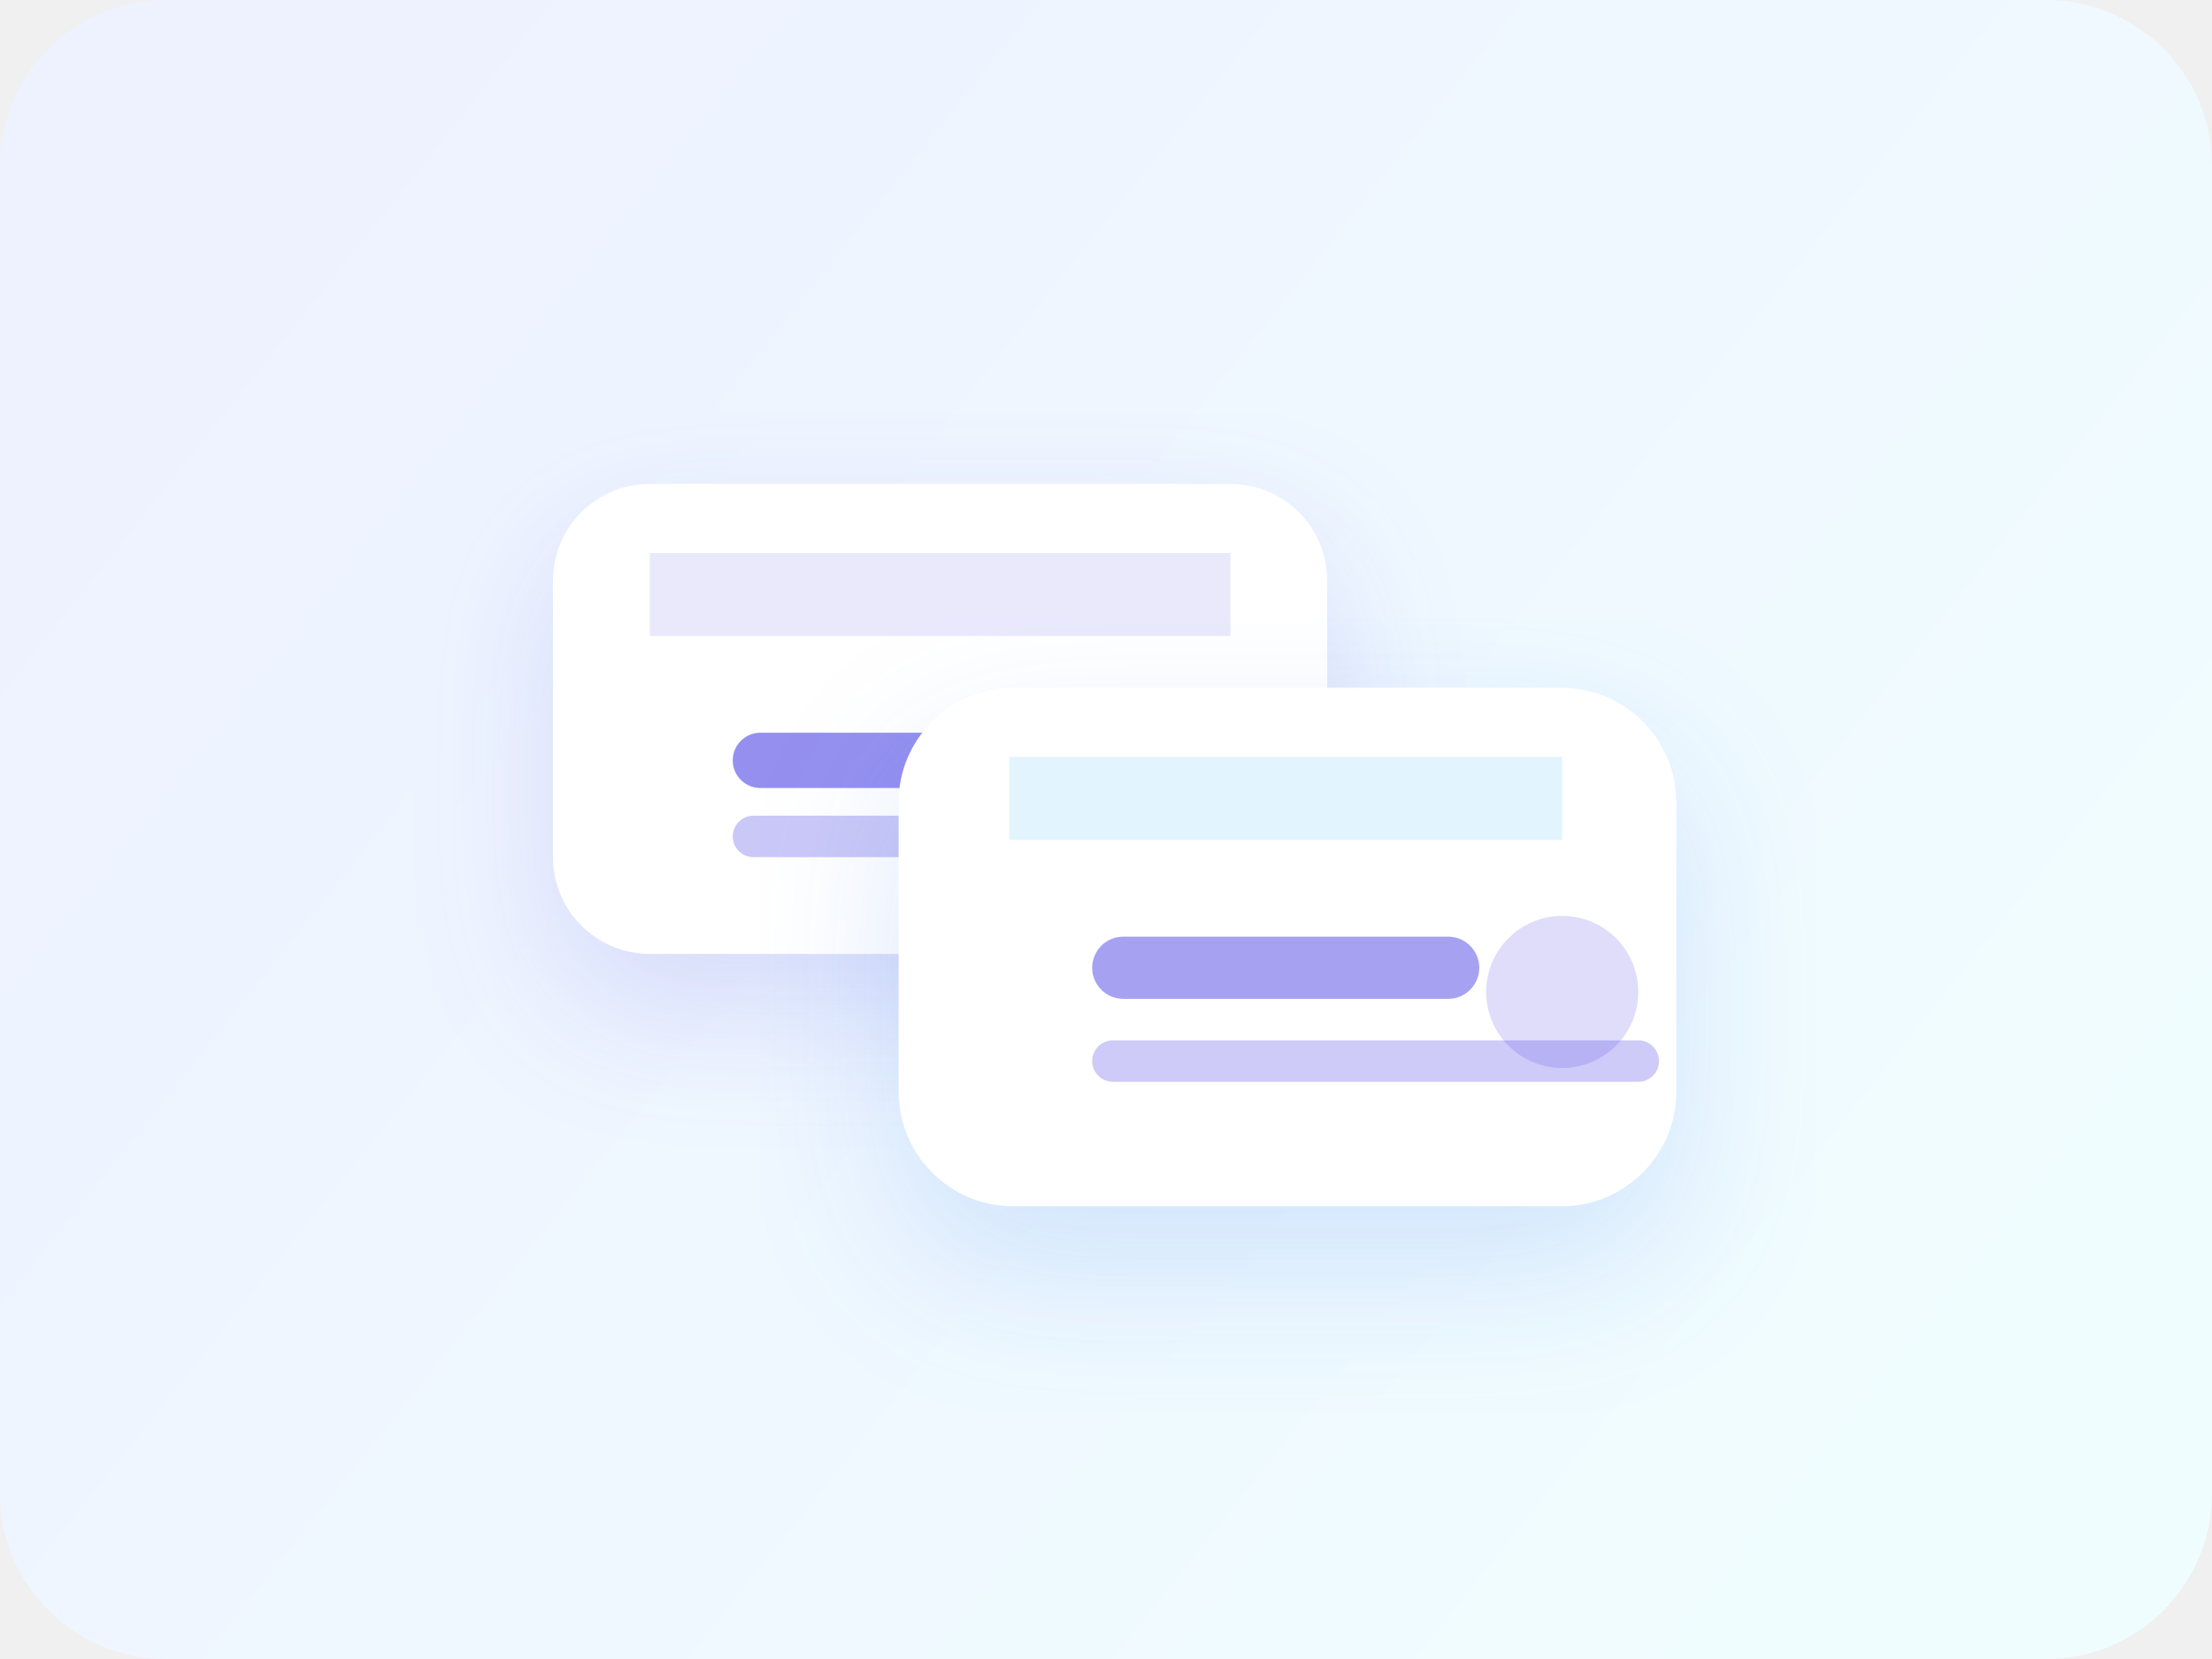
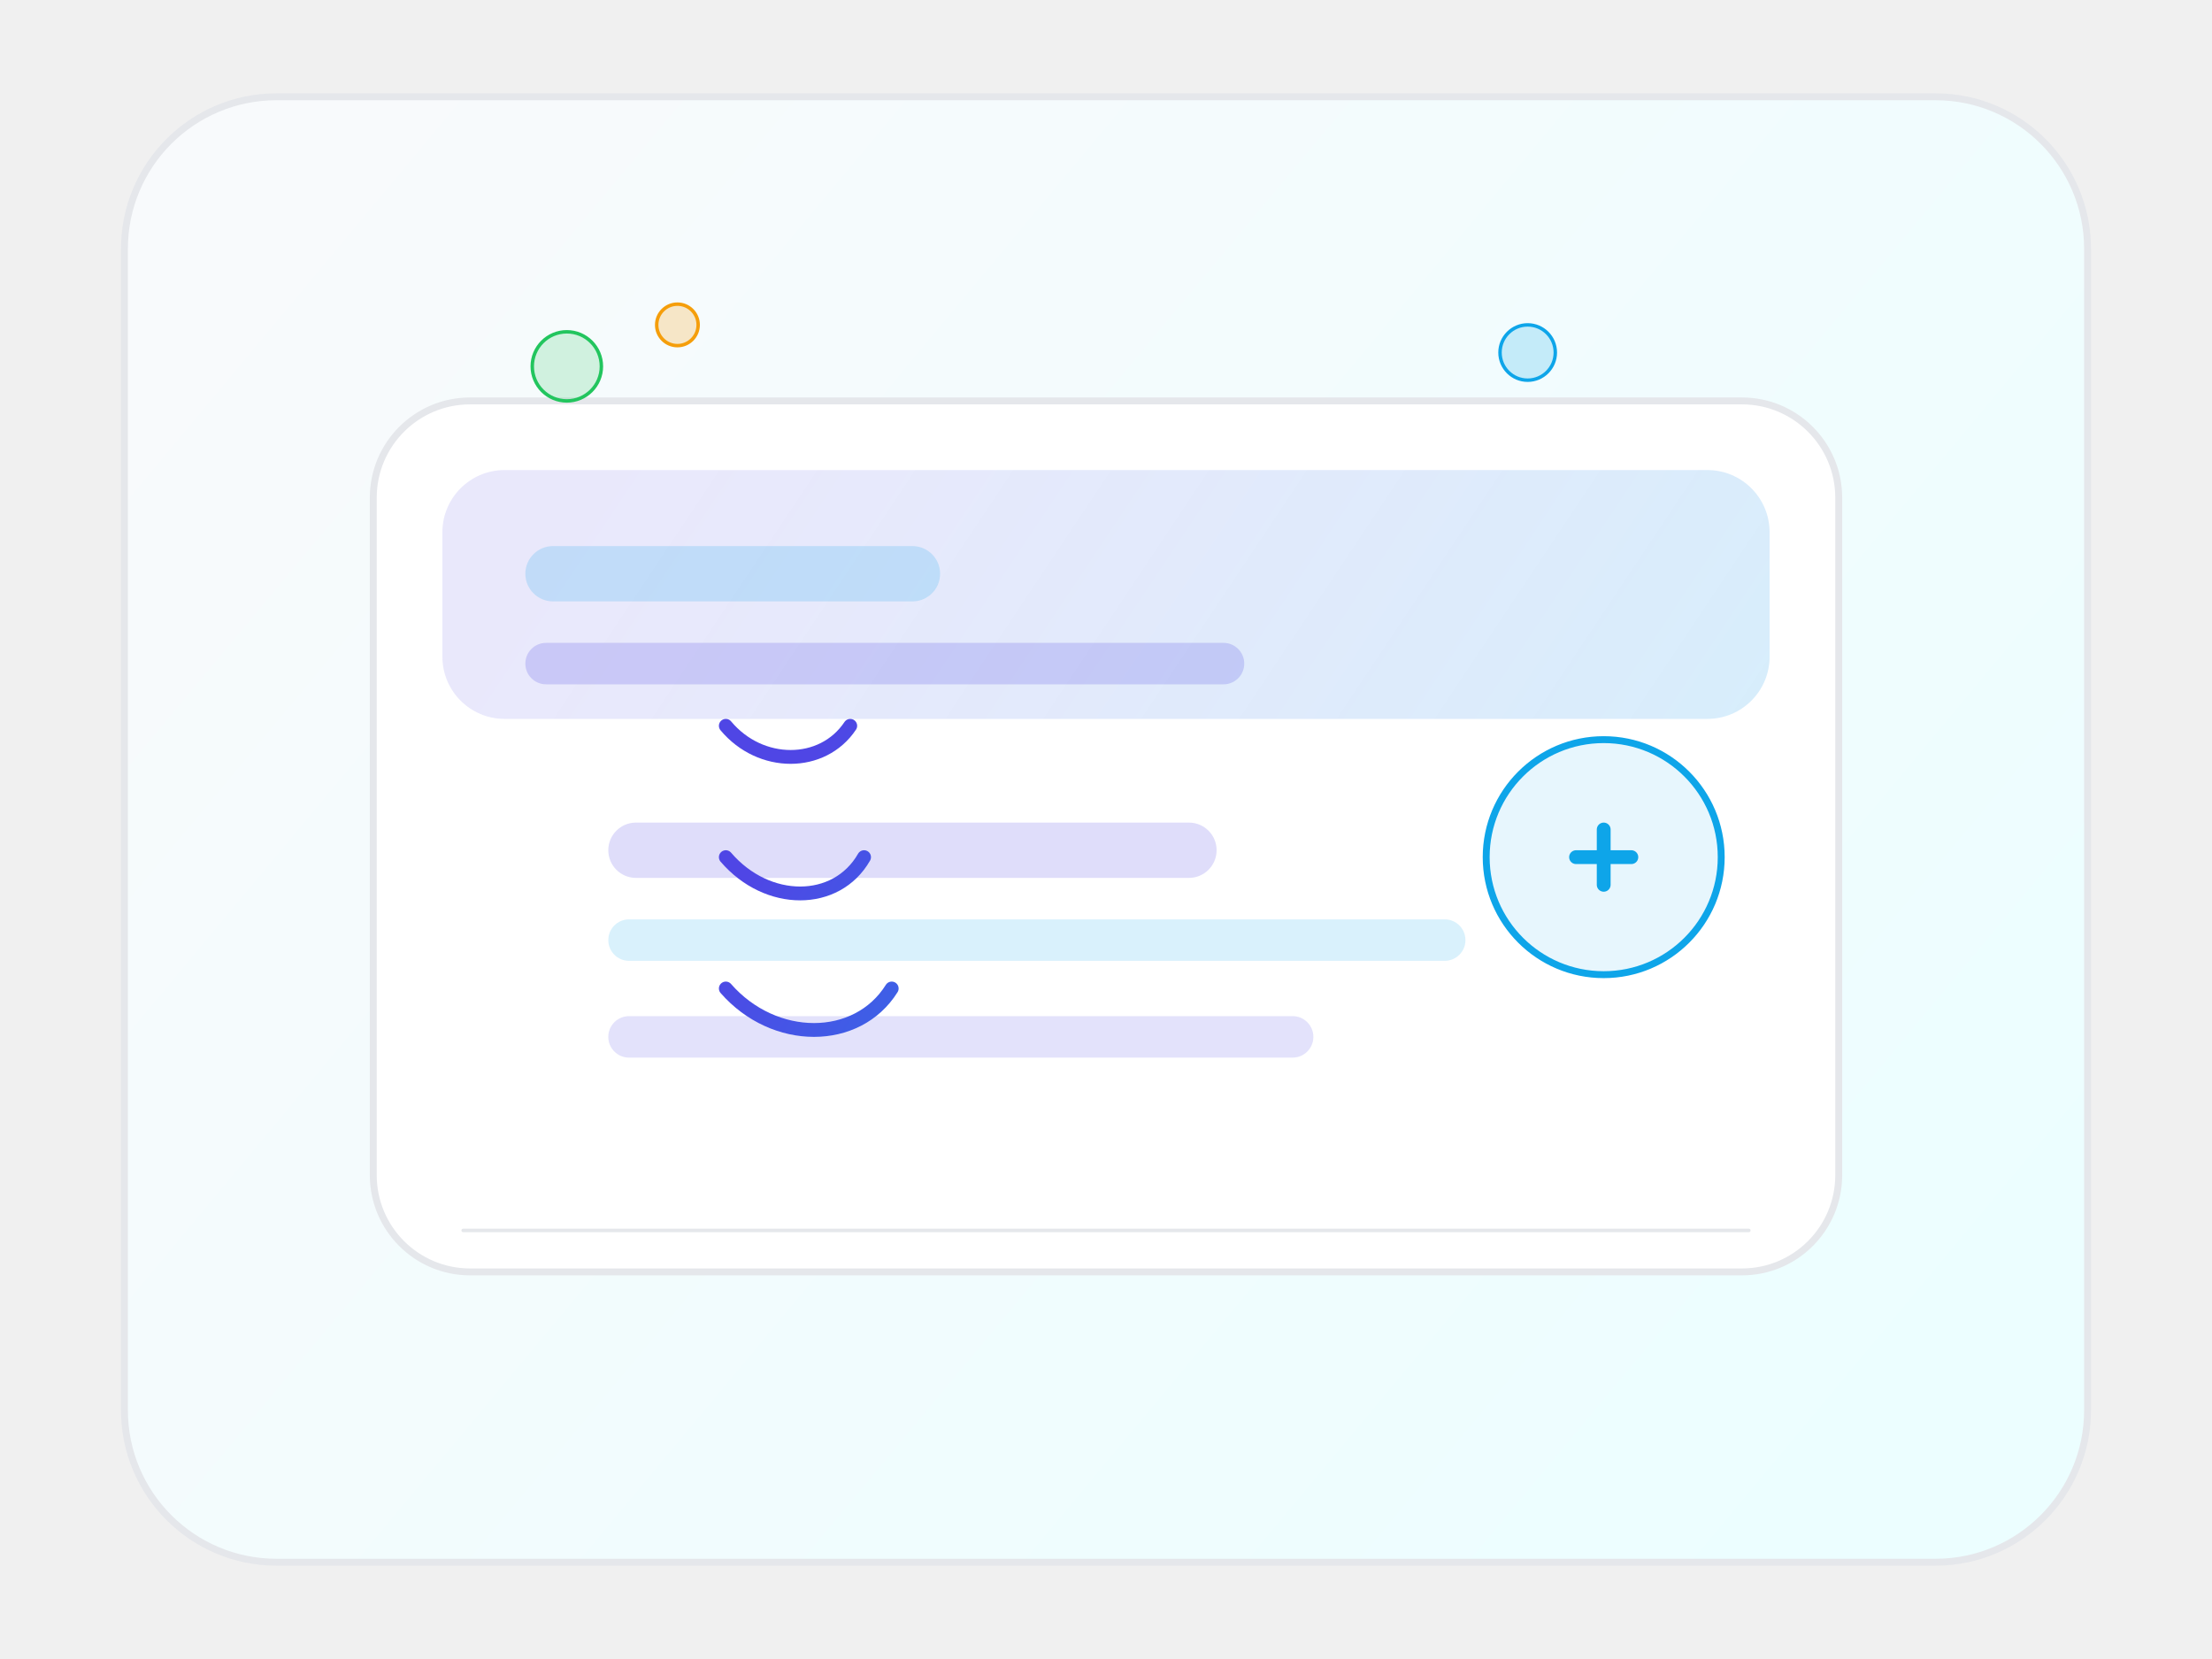
- <svg xmlns="http://www.w3.org/2000/svg" width="640" height="480" viewBox="0 0 640 480" fill="none">
-   <rect width="640" height="480" rx="48" fill="url(#paint0_linear)" />
-   <g filter="url(#filter0_d)">
-     <path d="M160 168C160 152.536 172.536 140 188 140H356C371.464 140 384 152.536 384 168V248C384 263.464 371.464 276 356 276H188C172.536 276 160 263.464 160 248V168Z" fill="white" />
-     <path d="M188 160H356V184H188V160Z" fill="#4F46E5" fill-opacity="0.12" />
-     <rect x="212" y="212" width="96" height="16" rx="8" fill="#4F46E5" fill-opacity="0.6" />
-     <rect x="212" y="236" width="148" height="12" rx="6" fill="#4F46E5" fill-opacity="0.3" />
-     <circle cx="340" cy="224" r="20" fill="#0EA5E9" fill-opacity="0.2" />
-   </g>
-   <g filter="url(#filter1_d)">
-     <path d="M260 232C260 213.909 274.909 199 293 199H452C470.091 199 485 213.909 485 232V316C485 334.091 470.091 349 452 349H293C274.909 349 260 334.091 260 316V232Z" fill="white" />
-     <path d="M292 219H452V243H292V219Z" fill="#0EA5E9" fill-opacity="0.12" />
-     <rect x="316" y="271" width="112" height="18" rx="9" fill="#4F46E5" fill-opacity="0.5" />
-     <rect x="316" y="301" width="164" height="12" rx="6" fill="#4F46E5" fill-opacity="0.28" />
-     <circle cx="452" cy="287" r="22" fill="#4F46E5" fill-opacity="0.18" />
-   </g>
+ <svg xmlns="http://www.w3.org/2000/svg" width="640" height="480" viewBox="0 0 640 480" fill="none" role="img" aria-labelledby="title desc">
  <defs>
-     <filter id="filter0_d" x="120" y="120" width="304" height="216" filterUnits="userSpaceOnUse" color-interpolation-filters="sRGB">
-       <feFlood flood-opacity="0" result="BackgroundImageFix" />
-       <feColorMatrix in="SourceAlpha" type="matrix" values="0 0 0 0 0 0 0 0 0 0 0 0 0 0 0 0 0 0 127 0" result="hardAlpha" />
-       <feOffset dy="16" />
-       <feGaussianBlur stdDeviation="20" />
-       <feColorMatrix type="matrix" values="0 0 0 0 0.31 0 0 0 0 0.275 0 0 0 0 0.898 0 0 0 0.16 0" />
-       <feBlend mode="normal" in2="BackgroundImageFix" result="effect1_dropShadow" />
-       <feBlend mode="normal" in="SourceGraphic" in2="effect1_dropShadow" result="shape" />
-     </filter>
-     <filter id="filter1_d" x="220" y="179" width="305" height="230" filterUnits="userSpaceOnUse" color-interpolation-filters="sRGB">
-       <feFlood flood-opacity="0" result="BackgroundImageFix" />
-       <feColorMatrix in="SourceAlpha" type="matrix" values="0 0 0 0 0 0 0 0 0 0 0 0 0 0 0 0 0 0 127 0" result="hardAlpha" />
-       <feOffset dy="18" />
-       <feGaussianBlur stdDeviation="22" />
-       <feColorMatrix type="matrix" values="0 0 0 0 0.063 0 0 0 0 0.373 0 0 0 0 0.914 0 0 0 0.14 0" />
-       <feBlend mode="normal" in2="BackgroundImageFix" result="effect1_dropShadow" />
-       <feBlend mode="normal" in="SourceGraphic" in2="effect1_dropShadow" result="shape" />
-     </filter>
-     <linearGradient id="paint0_linear" x1="84" y1="52" x2="556" y2="428" gradientUnits="userSpaceOnUse">
-       <stop stop-color="#EEF2FF" />
-       <stop offset="1" stop-color="#F0FDFF" />
+     <linearGradient id="bg" x1="92" y1="40" x2="548" y2="420" gradientUnits="userSpaceOnUse">
+       <stop offset="0" stop-color="#F8FAFC" />
+       <stop offset="1" stop-color="#ECFEFF" />
+     </linearGradient>
+     <linearGradient id="accent" x1="180" y1="140" x2="480" y2="340" gradientUnits="userSpaceOnUse">
+       <stop stop-color="#4F46E5" stop-opacity="0.12" />
+       <stop offset="1" stop-color="#0EA5E9" stop-opacity="0.18" />
+     </linearGradient>
+     <linearGradient id="line" x1="240" y1="210" x2="420" y2="310" gradientUnits="userSpaceOnUse">
+       <stop stop-color="#4F46E5" />
+       <stop offset="1" stop-color="#0EA5E9" />
    </linearGradient>
  </defs>
+   <rect x="36" y="28" width="568" height="424" rx="44" fill="url(#bg)" stroke="#E5E7EB" stroke-width="2" />
+   <rect x="108" y="116" width="424" height="252" rx="28" fill="#FFFFFF" stroke="#E5E7EB" stroke-width="2" />
+   <rect x="128" y="136" width="384" height="72" rx="18" fill="url(#accent)" />
+   <rect x="152" y="158" width="120" height="16" rx="8" fill="#0EA5E9" fill-opacity="0.18" />
+   <rect x="152" y="186" width="208" height="12" rx="6" fill="#4F46E5" fill-opacity="0.2" />
+   <rect x="176" y="238" width="176" height="16" rx="8" fill="#4F46E5" fill-opacity="0.18" />
+   <rect x="176" y="266" width="248" height="12" rx="6" fill="#0EA5E9" fill-opacity="0.16" />
+   <rect x="176" y="294" width="204" height="12" rx="6" fill="#4F46E5" fill-opacity="0.16" />
+   <circle cx="464" cy="248" r="34" fill="#0EA5E9" fill-opacity="0.1" stroke="#0EA5E9" stroke-width="2" />
+   <path d="M456 248h16M464 240v16" stroke="#0EA5E9" stroke-width="4" stroke-linecap="round" />
+   <circle cx="164" cy="106" r="10" fill="#22C55E" fill-opacity="0.18" stroke="#22C55E" />
+   <circle cx="196" cy="94" r="6" fill="#F59E0B" fill-opacity="0.22" stroke="#F59E0B" />
+   <circle cx="442" cy="102" r="8" fill="#0EA5E9" fill-opacity="0.2" stroke="#0EA5E9" />
+   <path d="M134 356h372" stroke="#E5E7EB" stroke-linecap="round" />
+   <path d="M210 210c10 12 28 12 36 0" stroke="url(#line)" stroke-width="4" stroke-linecap="round" />
+   <path d="M210 248c12 14 32 14 40 0" stroke="url(#line)" stroke-width="4" stroke-linecap="round" />
+   <path d="M210 286c14 16 38 16 48 0" stroke="url(#line)" stroke-width="4" stroke-linecap="round" />
</svg>
